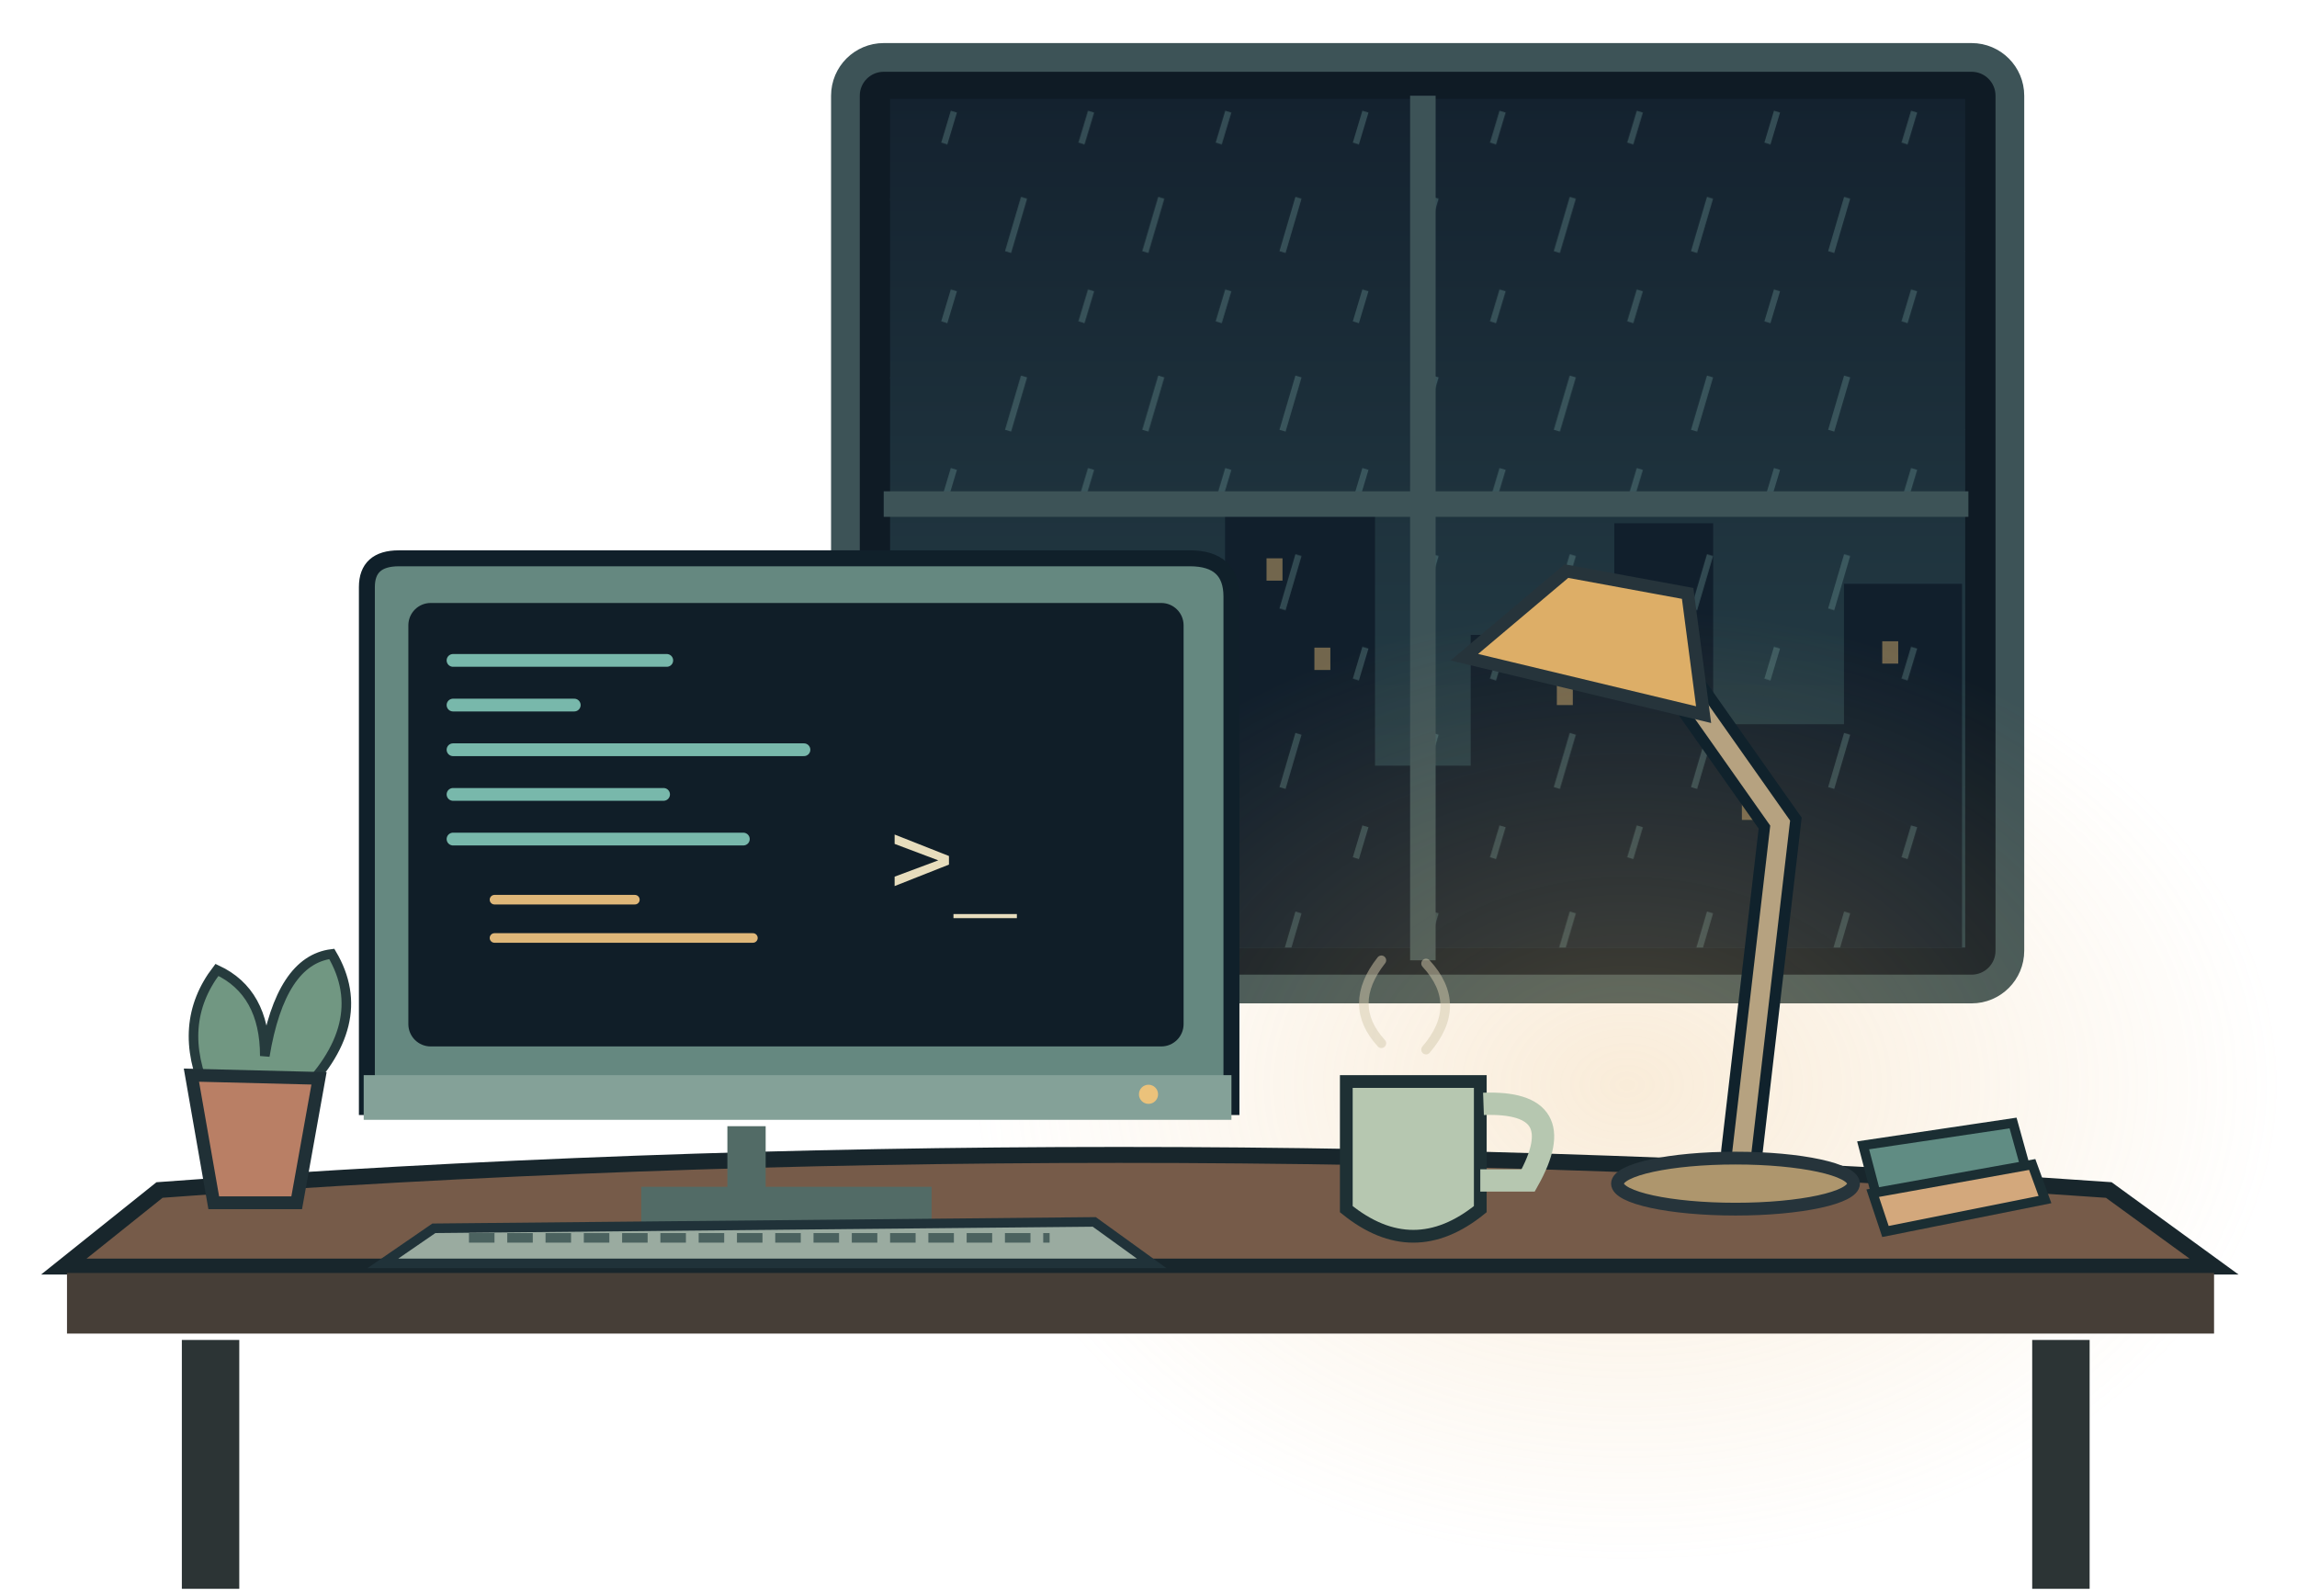
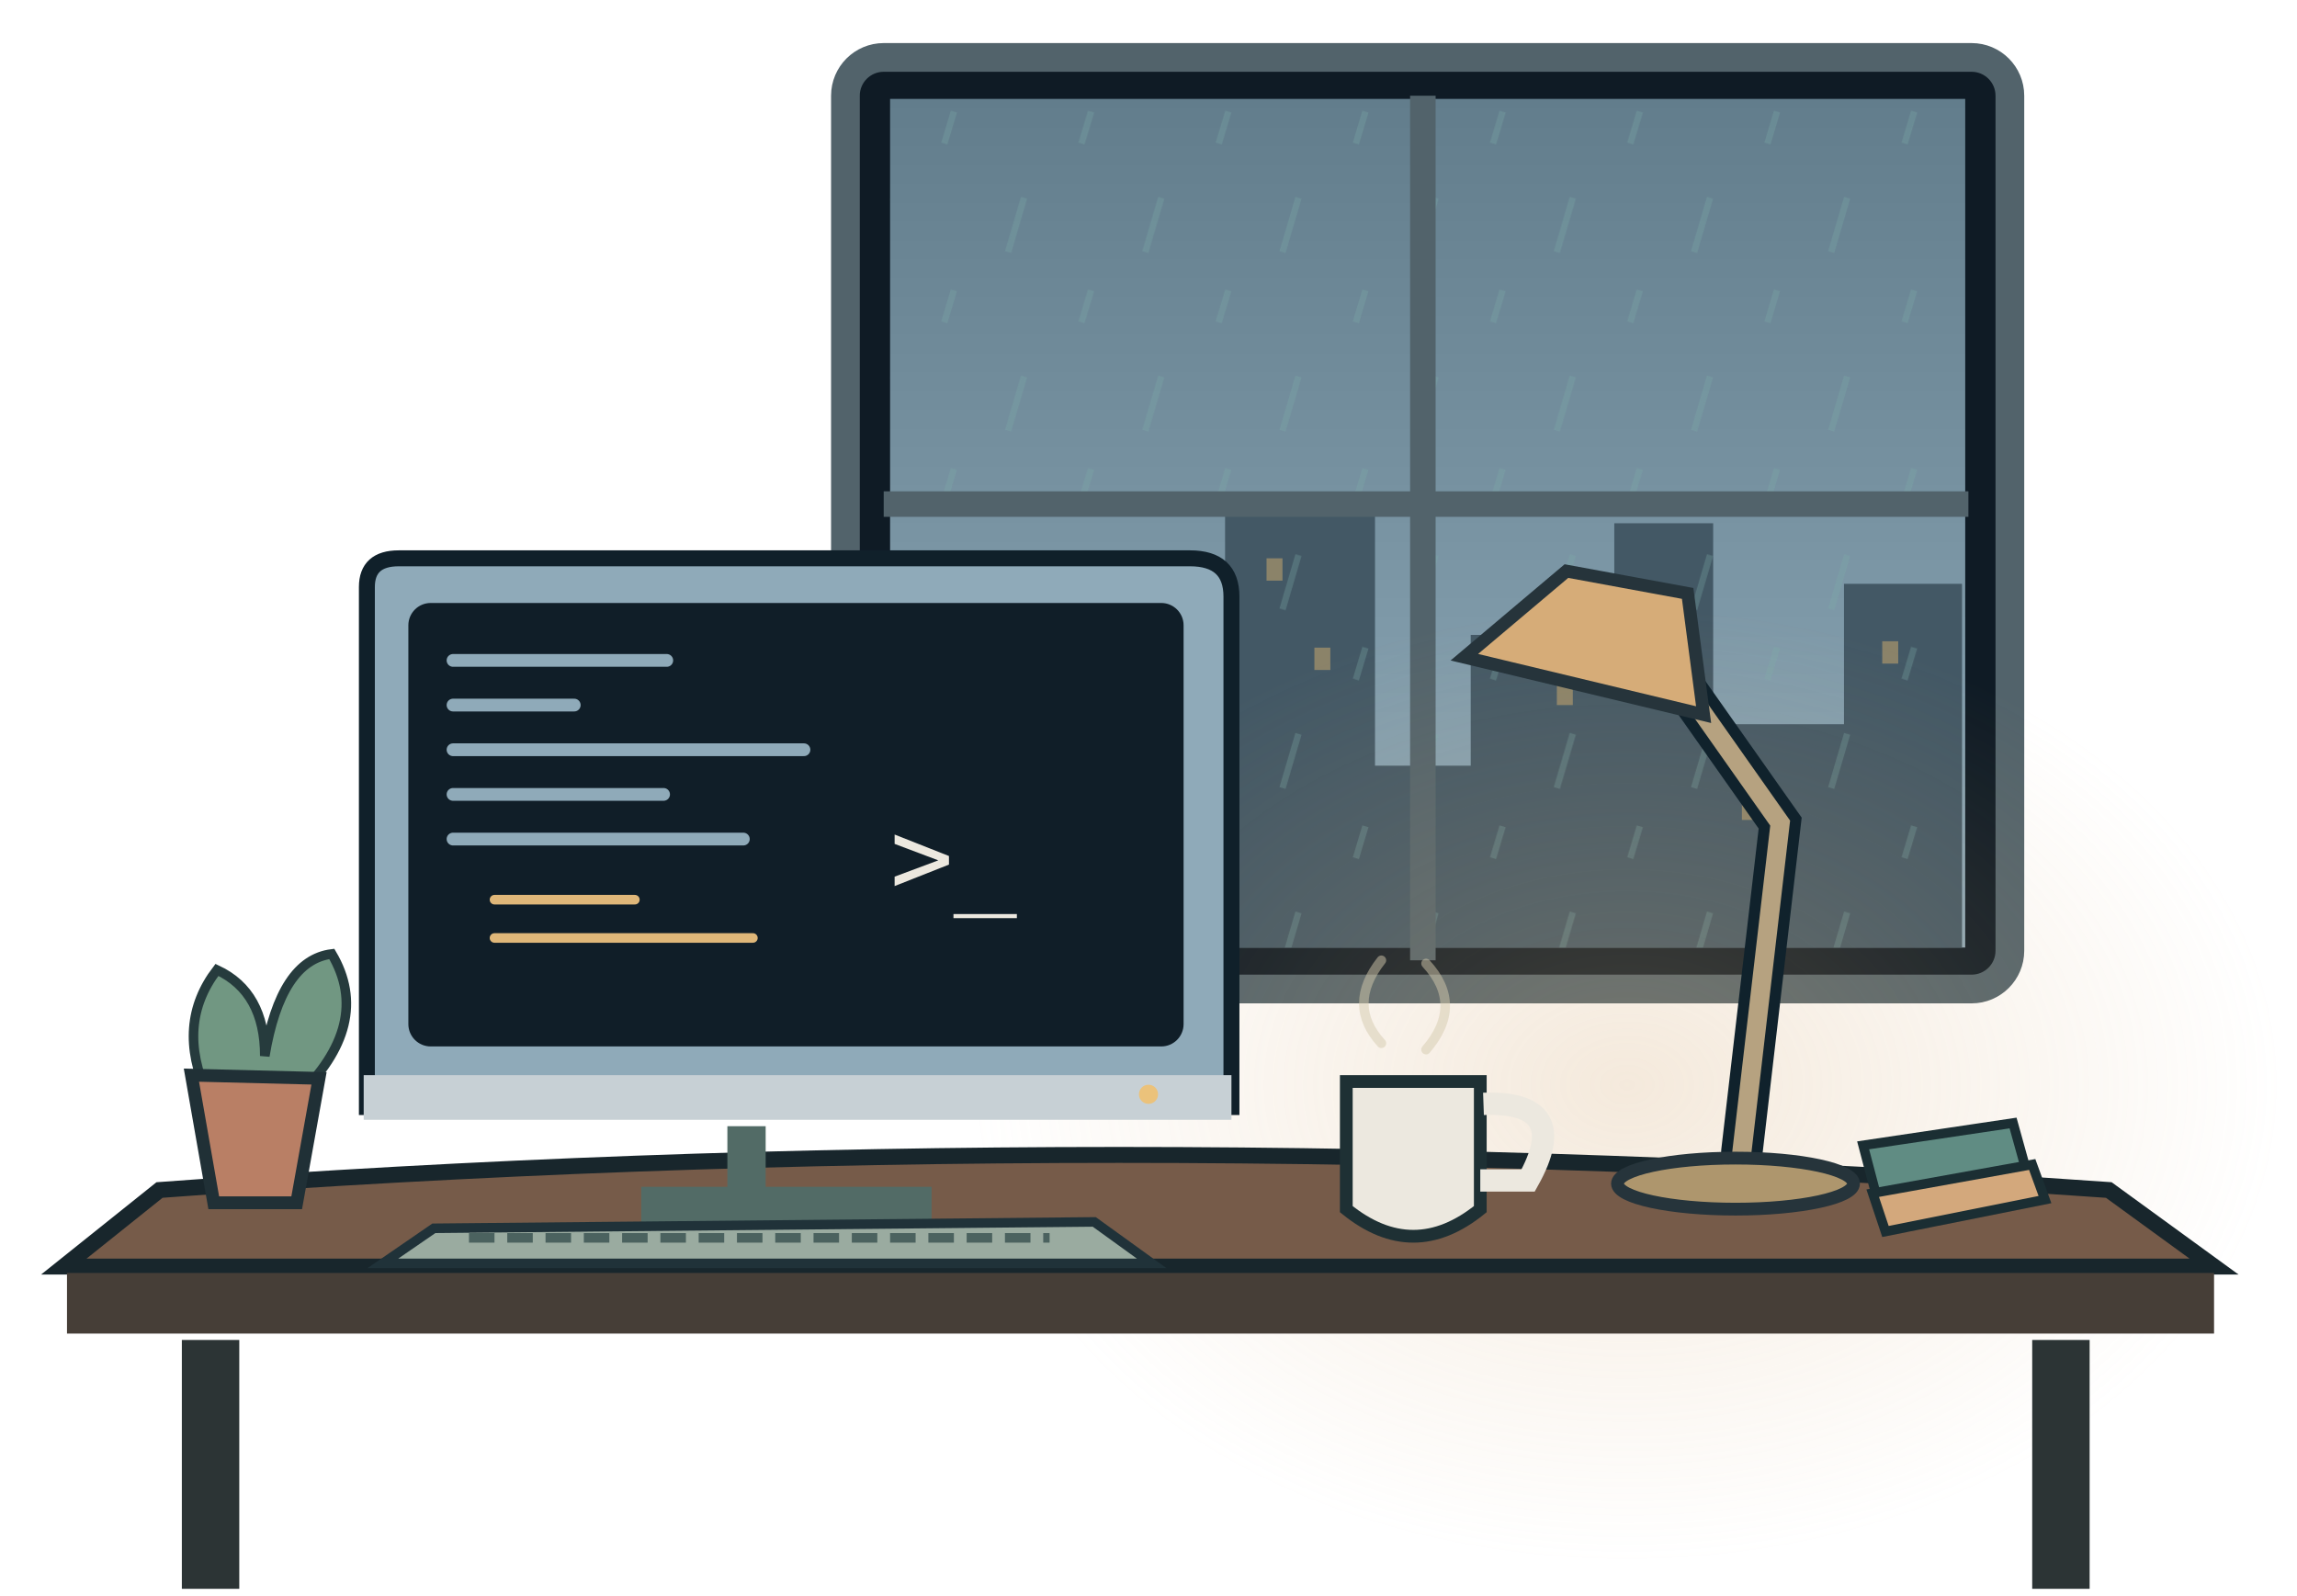
<svg xmlns="http://www.w3.org/2000/svg" viewBox="0 0 720 500" fill="none">
  <defs>
    <linearGradient id="glass" x2="0" y2="1">
-       <stop stop-color="#14222f" />
-       <stop offset="1" stop-color="#29444c" />
+       <stop stop-color="#627d8c" />
+       <stop offset="1" stop-color="#8faab9" />
    </linearGradient>
    <radialGradient id="light">
-       <stop stop-color="#e9b66d" stop-opacity=".26" />
-       <stop offset="1" stop-color="#e9b66d" stop-opacity="0" />
+       <stop stop-color="#d6ac78" stop-opacity=".26" />
+       <stop offset="1" stop-color="#d6ac78" stop-opacity="0" />
    </radialGradient>
    <pattern id="rain" width="43" height="56" patternUnits="userSpaceOnUse">
      <path d="m20 6-5 17m26 12-3 10" stroke="#7eaaa9" stroke-opacity=".3" stroke-width="2" />
    </pattern>
  </defs>
-   <rect x="265" y="18" width="365" height="292" rx="12" fill="#0f1b25" stroke="#3d5357" stroke-width="9" />
+   <rect x="265" y="18" width="365" height="292" rx="12" fill="#0f1b25" stroke="#52636b" stroke-width="9" />
  <rect x="279" y="31" width="337" height="266" fill="url(#glass)" />
-   <path d="M280 248h30v-53h42v21h32v-60h47v84h30v-41h45v-35h31v63h41v-44h37v114H279Z" fill="#111f2c" />
+   <path d="M280 248h30v-53h42v21h32v-60h47v84h30v-41h45v-35h31v63h41v-44h37v114H279Z" fill="#435865" />
  <g fill="#d3ae6e" opacity=".5">
    <path d="M322 210h5v7h-5zm75-35h5v7h-5zm15 28h5v7h-5zm76 11h5v7h-5zm58 36h5v7h-5zm44-49h5v7h-5z" />
  </g>
  <rect x="279" y="31" width="337" height="266" fill="url(#rain)" />
-   <path d="M446 30v271M277 158h340" stroke="#3d5357" stroke-width="8" />
+   <path d="M446 30v271M277 158h340" stroke="#52636b" stroke-width="8" />
  <ellipse cx="510" cy="340" rx="205" ry="150" fill="url(#light)" />
  <path d="M50 373q296-22 611 0l33 24H20Z" fill="#765b49" stroke="#18262c" stroke-width="5" />
  <path d="M21 399h673v19H21z" fill="#463e37" />
  <path d="M66 420v78m580-78v78" stroke="#2c3435" stroke-width="18" />
-   <path d="M115 184q0-9 10-9h248q13 0 13 12v160H115Z" fill="#658880" stroke="#10202a" stroke-width="5" />
+   <path d="M115 184q0-9 10-9h248q13 0 13 12v160H115Z" fill="#8faab9" stroke="#10202a" stroke-width="5" />
  <rect x="128" y="189" width="243" height="139" rx="7" fill="#101e28" />
-   <path d="M142 207h67m-67 14h38m-38 14h110m-110 14h66m-66 14h91" stroke="#78b8ab" stroke-width="4" stroke-linecap="round" />
+   <path d="M142 207h67m-67 14h38m-38 14h110m-110 14h66m-66 14h91" stroke="#8faab9" stroke-width="4" stroke-linecap="round" />
  <path d="M155 282h44m-44 12h81" stroke="#dfb779" stroke-width="3" stroke-linecap="round" />
-   <text x="279" y="280" font-family="monospace" font-size="33" fill="#e7ddbd">&gt;_</text>
-   <path d="M114 337h272v14H114z" fill="#84a198" />
+   <text x="279" y="280" font-family="monospace" font-size="33" fill="#ece8df">&gt;_</text>
+   <path d="M114 337h272v14H114z" fill="#c7d0d5" />
  <circle cx="360" cy="343" r="3" fill="#ebc27b" />
  <path d="M234 353v25m-33 0h91" stroke="#526b66" stroke-width="12" />
  <path d="m136 385 207-2 18 13H120Z" fill="#9aaba0" stroke="#203239" stroke-width="3" />
  <path d="M147 388h182" stroke="#4b625f" stroke-width="3" stroke-dasharray="8 4" />
  <path d="m546 361 12-103-43-61" stroke="#10222c" stroke-width="13" stroke-linecap="round" />
  <path d="m546 361 12-103-43-61" stroke="#b6a280" stroke-width="6" stroke-linecap="round" />
-   <path d="m491 179 38 7 5 38-75-18Z" fill="#ddae67" stroke="#26343b" stroke-width="4" />
+   <path d="m491 179 38 7 5 38-75-18Z" fill="#d6ac78" stroke="#26343b" stroke-width="4" />
  <ellipse cx="544" cy="371" rx="37" ry="8" fill="#ae966d" stroke="#26343b" stroke-width="4" />
-   <path d="M422 339h42v40q-21 17-42 0Z" fill="#b6c7b0" stroke="#1e3034" stroke-width="4" />
-   <path d="M465 346q28-1 14 24h-15" stroke="#b6c7b0" stroke-width="7" />
+   <path d="M422 339h42v40q-21 17-42 0Z" fill="#ece8df" stroke="#1e3034" stroke-width="4" />
+   <path d="M465 346q28-1 14 24h-15" stroke="#ece8df" stroke-width="7" />
  <path d="M433 327q-11-12 0-26m14 28q12-14 0-27" stroke="#d5caae" stroke-opacity=".5" stroke-width="3" stroke-linecap="round" />
  <path d="m584 359 47-7 5 18-47 8z" fill="#608c83" stroke="#1b2e33" stroke-width="3" />
  <path d="m587 374 50-9 4 11-50 10z" fill="#d3a87c" stroke="#1b2e33" stroke-width="3" />
  <path d="M65 343q-10-22 3-39 15 7 15 27 5-30 21-32 13 22-11 45" fill="#719782" stroke="#263b3d" stroke-width="3" />
  <path d="m60 337 40 1-7 39H67Z" fill="#b97f65" stroke="#203036" stroke-width="4" />
</svg>
